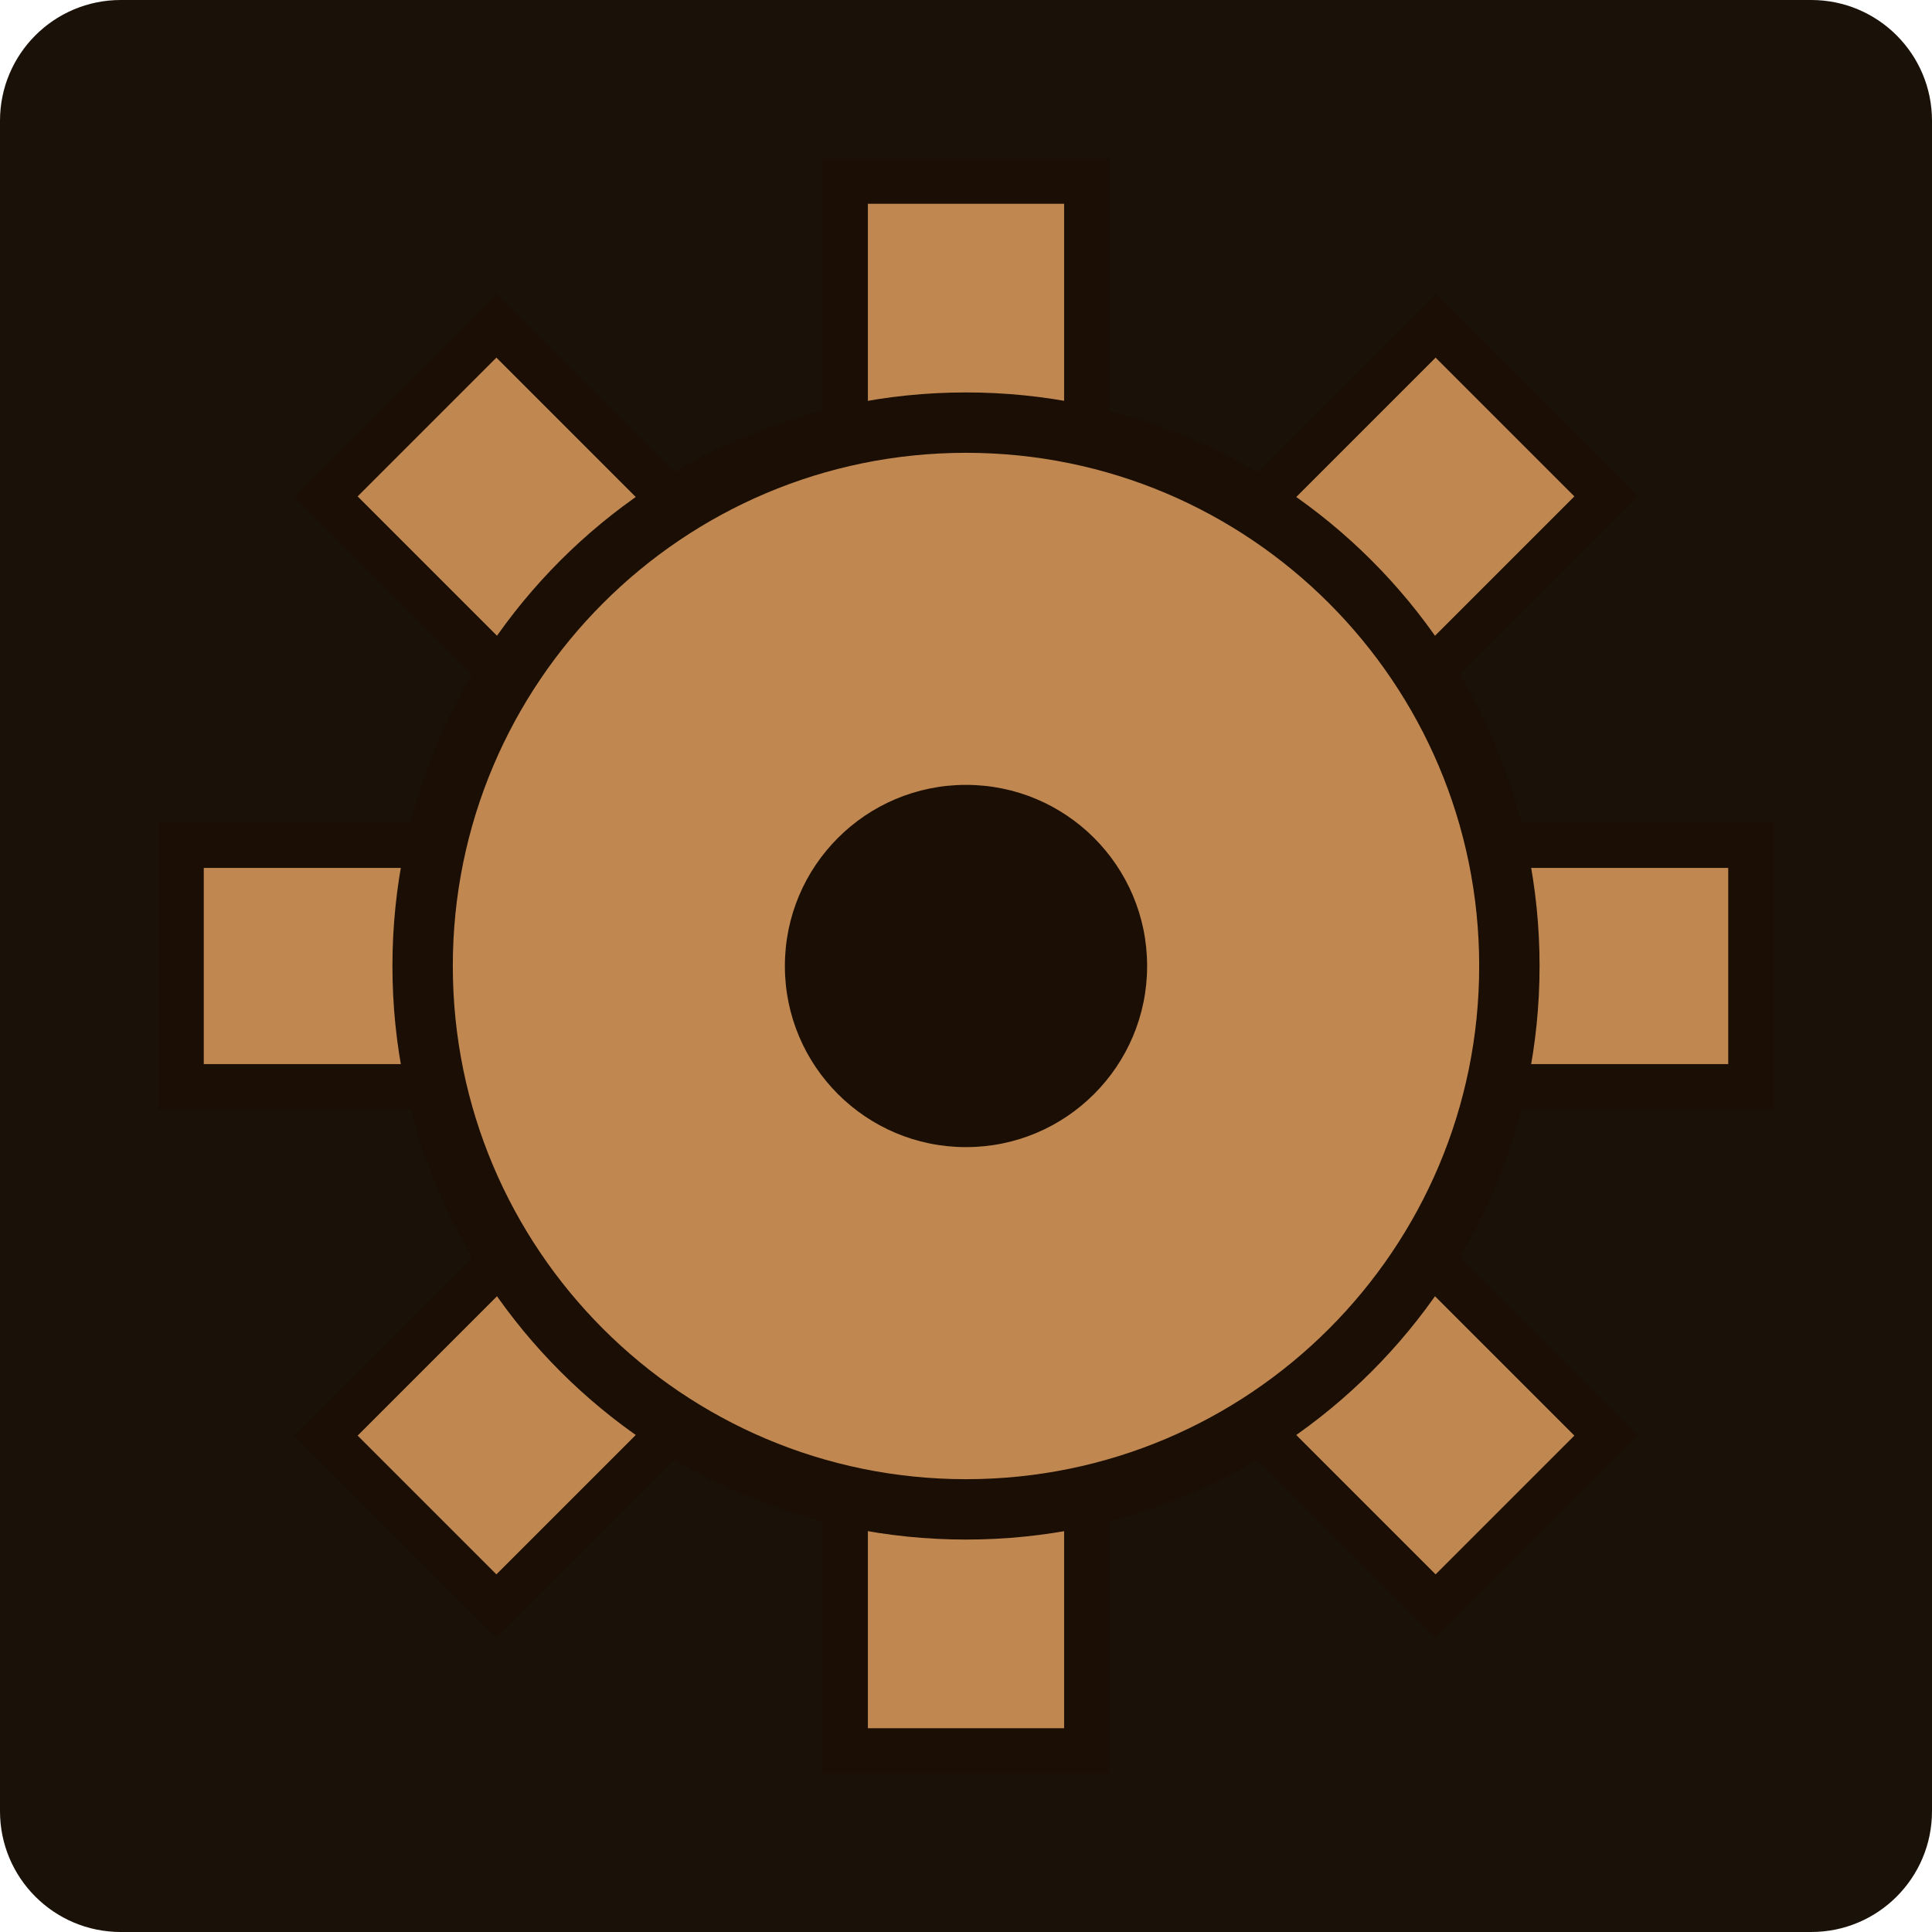
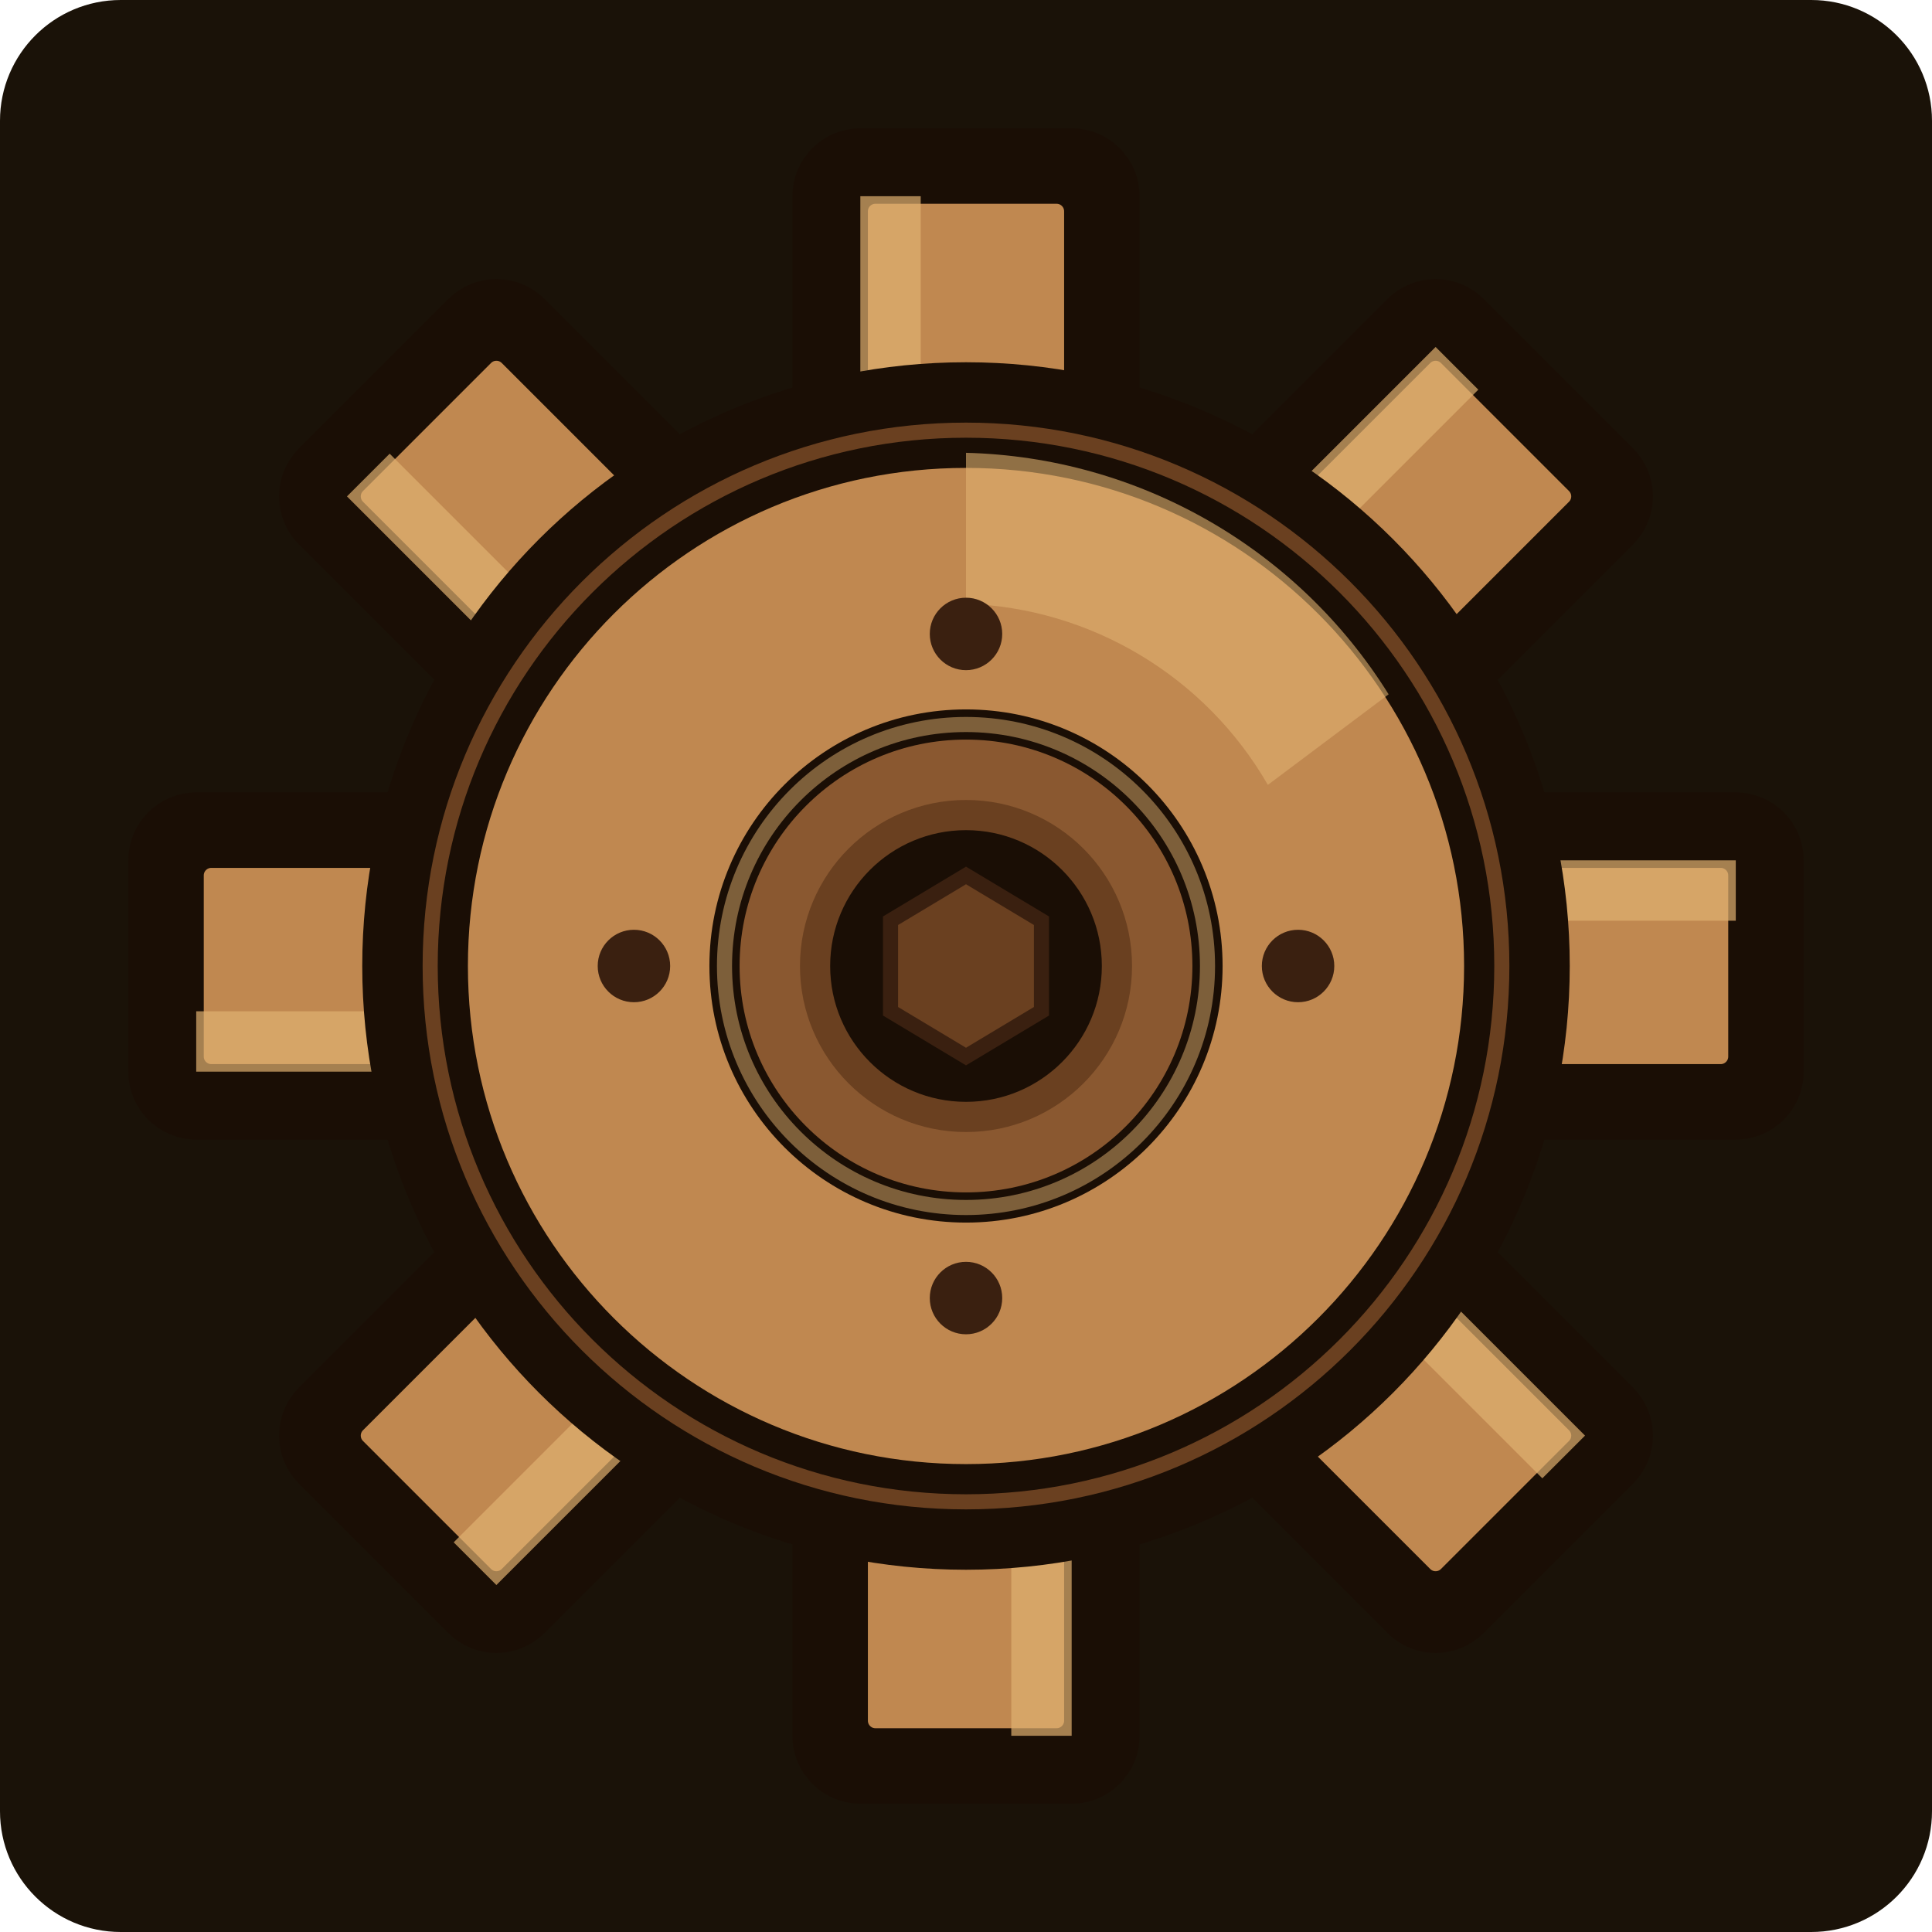
<svg xmlns="http://www.w3.org/2000/svg" viewBox="0 0 64 64" width="64" height="64">
  <rect width="64" height="64" fill="#1a1208" rx="4" />
  <g transform="translate(32 32)">
+     <g fill="#6a4020" stroke="#1a0e05" stroke-width="1.5">
+       <rect x="-5" y="-27" width="10" height="11" rx="1.5" transform="rotate(0)" />
+       <rect x="-5" y="-27" width="10" height="11" rx="1.5" transform="rotate(45)" />
+       <rect x="-5" y="-27" width="10" height="11" rx="1.5" transform="rotate(90)" />
+       <rect x="-5" y="-27" width="10" height="11" rx="1.5" transform="rotate(135)" />
+       <rect x="-5" y="-27" width="10" height="11" rx="1.5" transform="rotate(180)" />
+       <rect x="-5" y="-27" width="10" height="11" rx="1.5" transform="rotate(225)" />
+       <rect x="-5" y="-27" width="10" height="11" rx="1.5" transform="rotate(270)" />
+       <rect x="-5" y="-27" width="10" height="11" rx="1.5" transform="rotate(315)" />
+     </g>
    <g fill="#c08850" stroke="#1a0e05" stroke-width="1.5">
-       <rect x="-4" y="-26" width="8" height="10" transform="rotate(0)" />
-       <rect x="-4" y="-26" width="8" height="10" transform="rotate(45)" />
-       <rect x="-4" y="-26" width="8" height="10" transform="rotate(90)" />
-       <rect x="-4" y="-26" width="8" height="10" transform="rotate(135)" />
-       <rect x="-4" y="-26" width="8" height="10" transform="rotate(180)" />
-       <rect x="-4" y="-26" width="8" height="10" transform="rotate(225)" />
-       <rect x="-4" y="-26" width="8" height="10" transform="rotate(270)" />
-       <rect x="-4" y="-26" width="8" height="10" transform="rotate(315)" />
+       <rect x="-4" y="-26" width="8" height="9" rx="1" transform="rotate(0)" />
+       <rect x="-4" y="-26" width="8" height="9" rx="1" transform="rotate(45)" />
+       <rect x="-4" y="-26" width="8" height="9" rx="1" transform="rotate(90)" />
+       <rect x="-4" y="-26" width="8" height="9" rx="1" transform="rotate(135)" />
+       <rect x="-4" y="-26" width="8" height="9" rx="1" transform="rotate(180)" />
+       <rect x="-4" y="-26" width="8" height="9" rx="1" transform="rotate(225)" />
+       <rect x="-4" y="-26" width="8" height="9" rx="1" transform="rotate(270)" />
+       <rect x="-4" y="-26" width="8" height="9" rx="1" transform="rotate(315)" />
    </g>
-     <circle r="18" fill="#c08850" stroke="#1a0e05" stroke-width="2" />
-     <circle r="6" fill="#1a0e05" />
+     <g fill="#e0b070" opacity=".7">
+       <rect x="-3.5" y="-25.5" width="2" height="7" transform="rotate(0)" />
+       <rect x="-3.5" y="-25.5" width="2" height="7" transform="rotate(45)" />
+       <rect x="-3.5" y="-25.5" width="2" height="7" transform="rotate(90)" />
+       <rect x="-3.5" y="-25.5" width="2" height="7" transform="rotate(135)" />
+       <rect x="-3.5" y="-25.5" width="2" height="7" transform="rotate(180)" />
+       <rect x="-3.5" y="-25.5" width="2" height="7" transform="rotate(225)" />
+       <rect x="-3.5" y="-25.5" width="2" height="7" transform="rotate(270)" />
+       <rect x="-3.5" y="-25.5" width="2" height="7" transform="rotate(315)" />
+     </g>
+     <circle r="19" fill="#6a4020" stroke="#1a0e05" stroke-width="2" />
+     <circle r="17" fill="#c08850" stroke="#1a0e05" stroke-width="1" />
+     <path d="M0 -17 A17 17 0 0 1 14 -9 L10 -6 A12 12 0 0 0 0 -12 Z" fill="#e0b070" opacity=".6" />
+     <circle cx="0" cy="-11" r="1.2" fill="#3a2010" />
+     <circle cx="11" cy="0" r="1.2" fill="#3a2010" />
+     <circle cx="0" cy="11" r="1.2" fill="#3a2010" />
+     <circle cx="-11" cy="0" r="1.2" fill="#3a2010" />
+     <circle r="8" fill="#8a5830" stroke="#1a0e05" stroke-width="1" />
+     <circle r="8" fill="none" stroke="#e0b070" stroke-width=".5" opacity=".5" />
+     <circle r="5" fill="#1a0e05" stroke="#6a4020" stroke-width="1" />
+     <circle r="2.5" fill="#3a2010" />
+     <polygon points="0,-3 2.5,-1.5 2.5,1.5 0,3 -2.5,1.5 -2.5,-1.5" fill="#6a4020" stroke="#3a2010" stroke-width=".5" />
  </g>
</svg>
